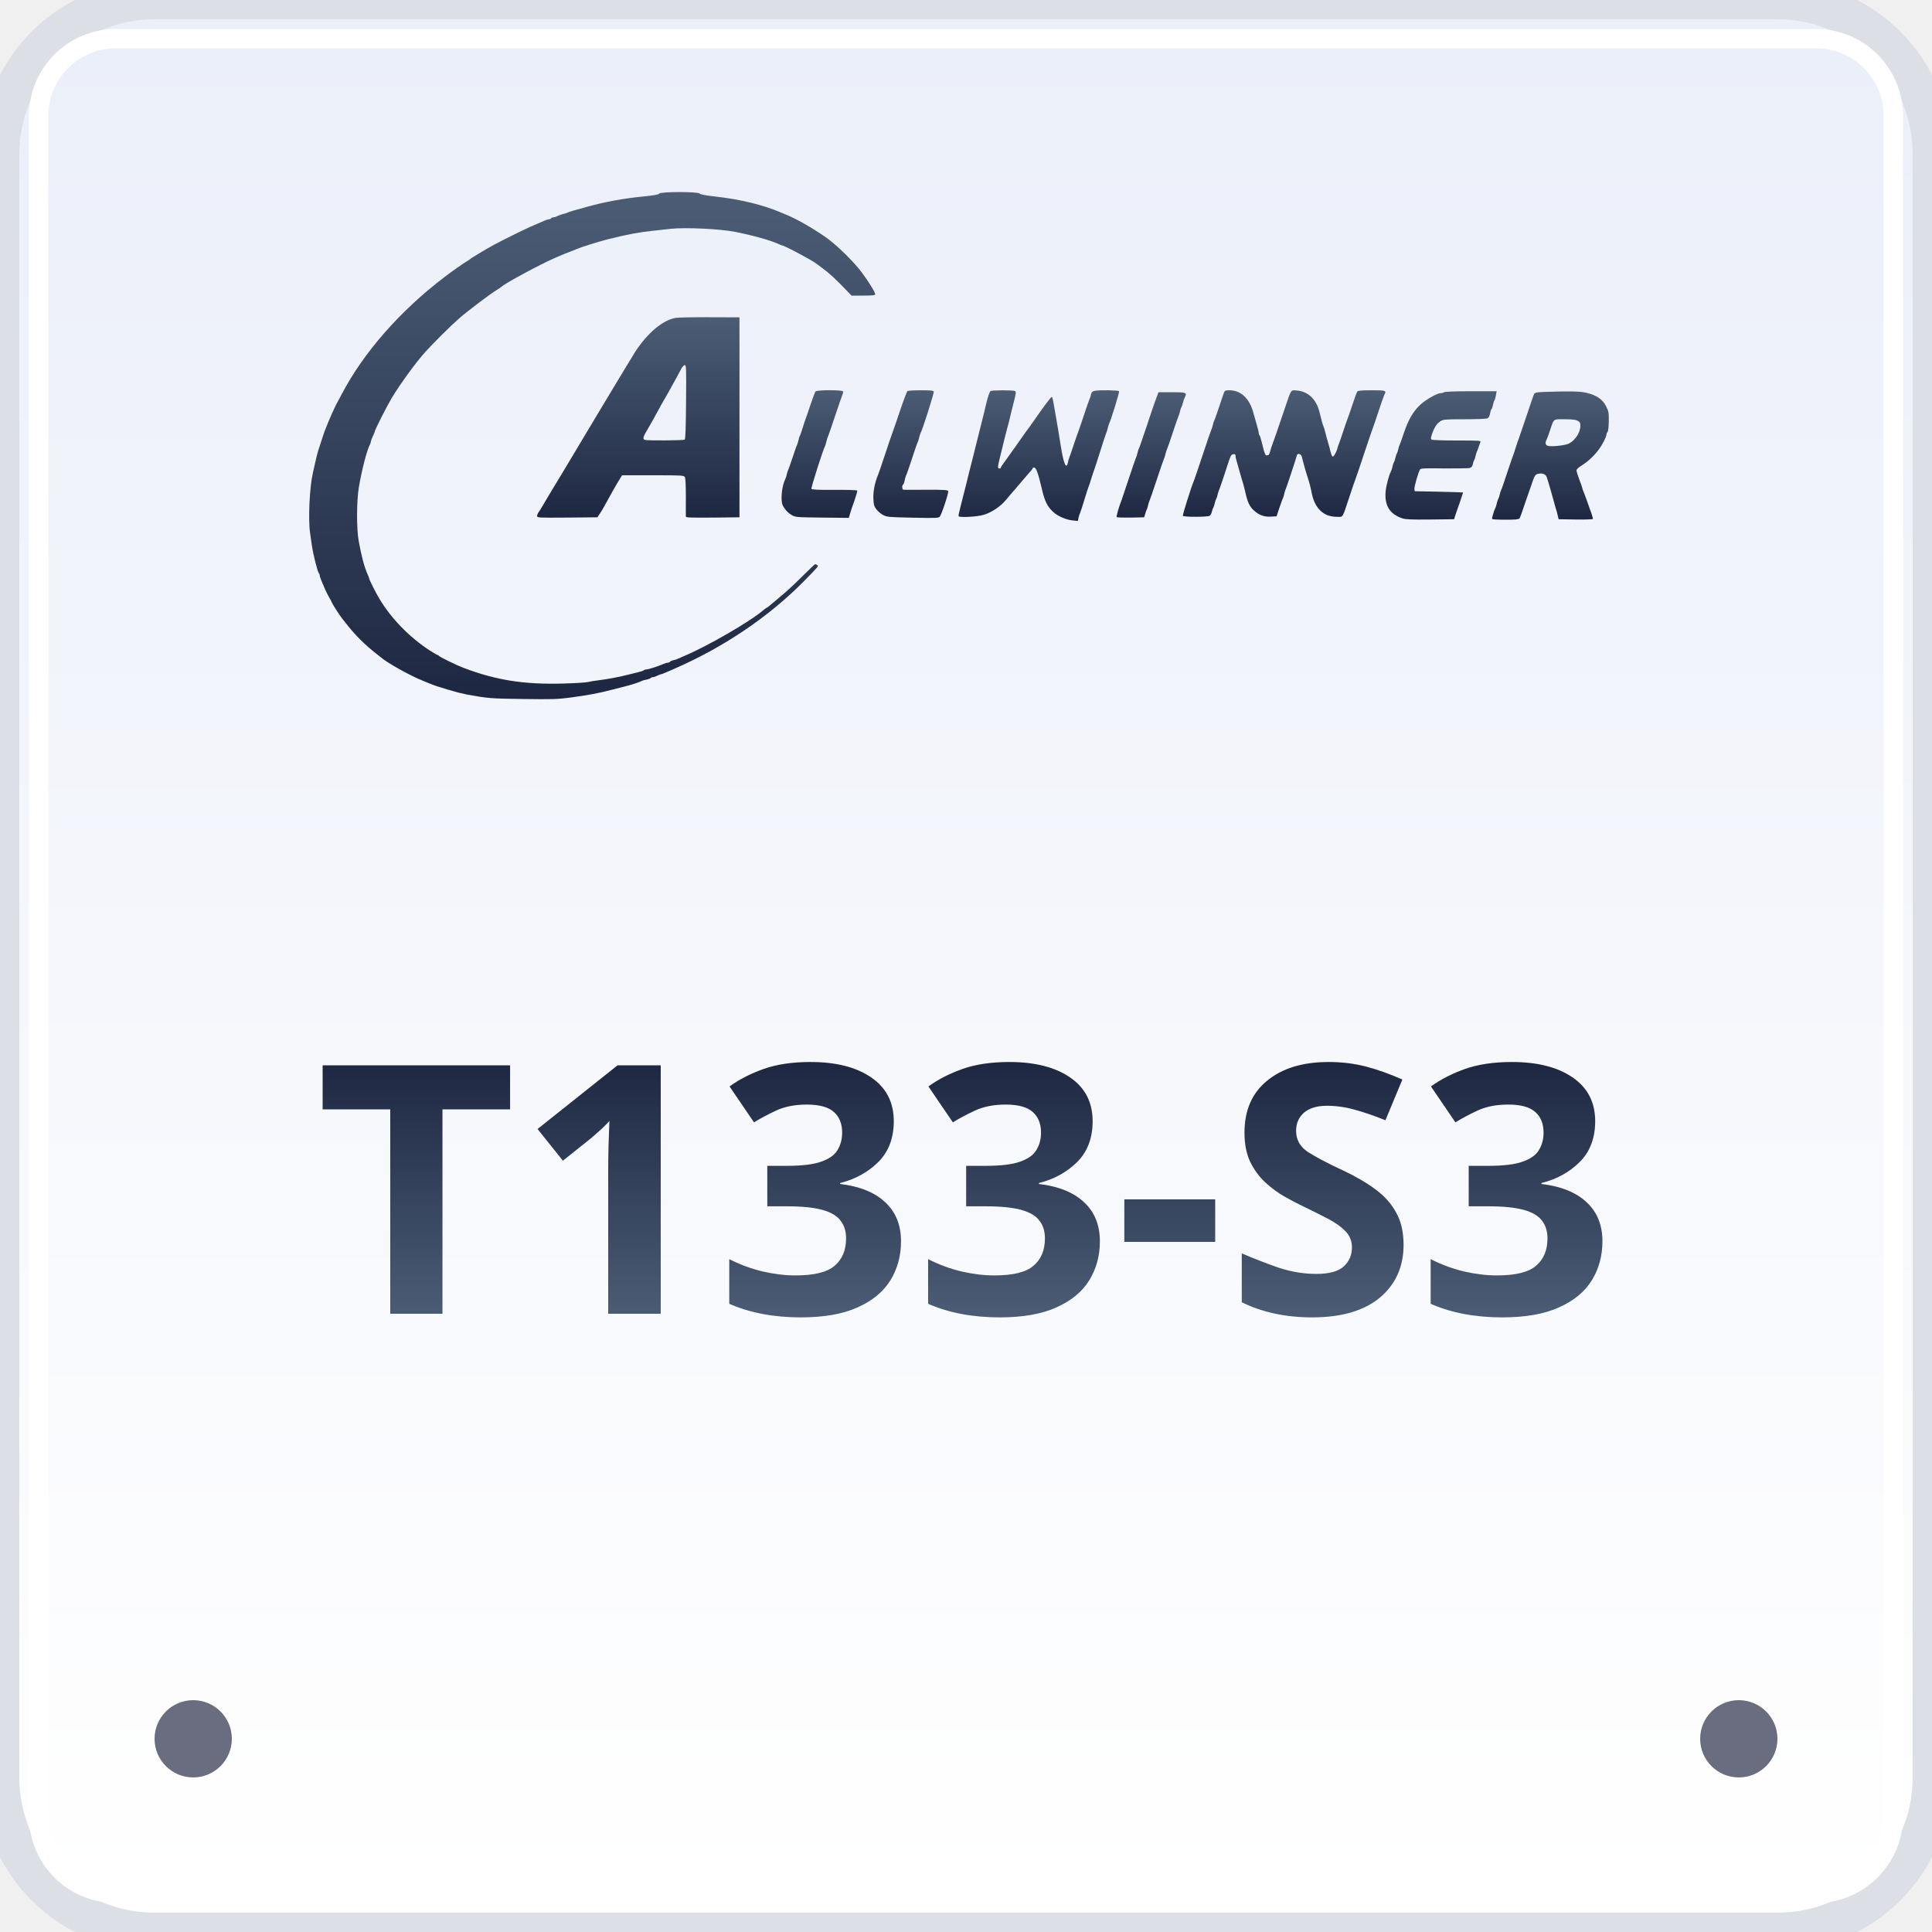
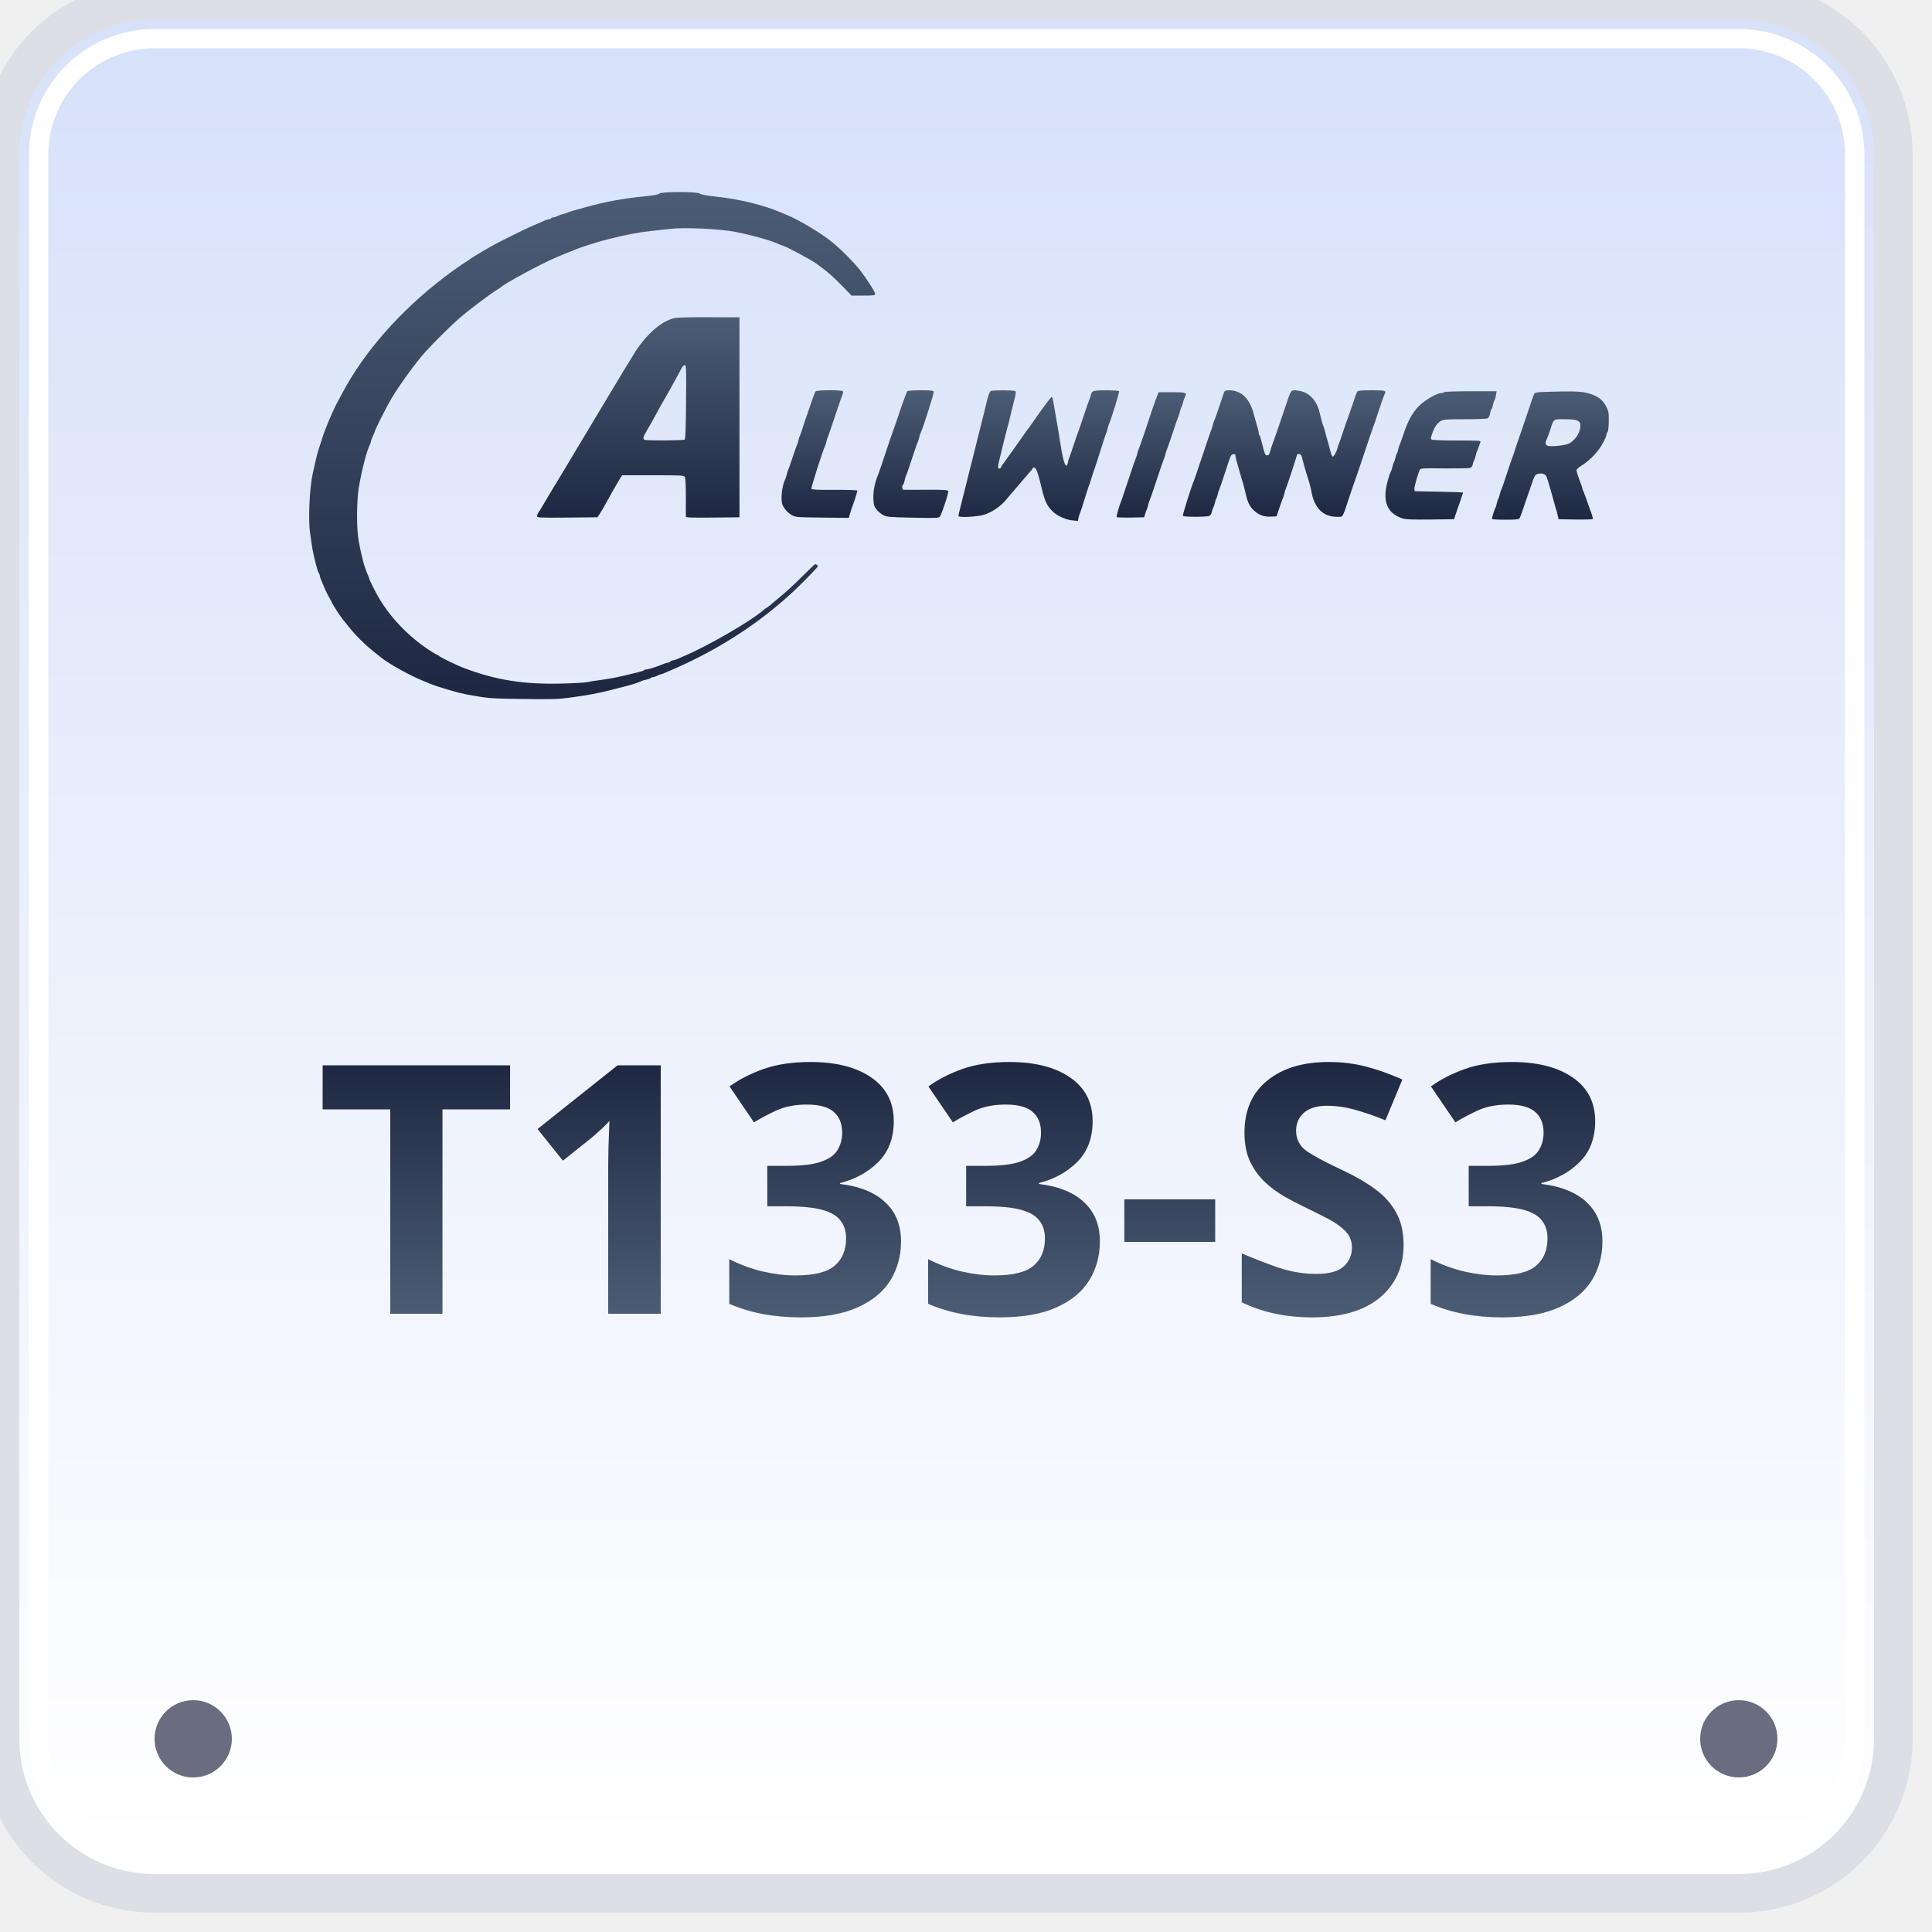
<svg xmlns="http://www.w3.org/2000/svg" width="100" height="100">
  <defs>
    <linearGradient id="soc_bg" x1="0%" y1="0%" x2="0%" y2="100%">
-       <stop offset="0%" style="stop-color:#ebeff9;stop-opacity:1" />
+       <stop offset="0%" style="stop-color:#d7e1f9;stop-opacity:1" />
      <stop offset="100%" style="stop-color:#ffffff;stop-opacity:1" />
    </linearGradient>
    <linearGradient id="soc_name" x1="0%" y1="0%" x2="0%" y2="100%">
      <stop offset="0%" style="stop-color:#1e2741;stop-opacity:1" />
      <stop offset="100%" style="stop-color:#4b5d75;stop-opacity:1" />
    </linearGradient>
  </defs>
-   <rect width="100" height="100" fill="url(#soc_bg)" rx="8" stroke="#dddfe6" stroke-width="2" />
-   <rect x="2" y="2" width="96" height="96" fill="url(#soc_bg)" rx="4" stroke="#ffffff" stroke-width="1" />
+   <rect width="98" height="98" fill="url(#soc_bg)" rx="8" stroke="#dddfe6" stroke-width="2" />
+   <rect x="2" y="2" width="94" height="94" fill="url(#soc_bg)" rx="6" stroke="#ffffff" stroke-width="1" />
  <g transform="translate(16,80) scale(0.005,-0.005)" fill="url(#soc_name)">
    <path d="M3625 13996 c-7 -10 -56 -19 -165 -30 -205 -20 -395 -55 -580 -106 -139 -38 -187 -52 -200 -59 -9 -5 -30 -12 -49 -16 -18 -4 -44 -13 -59 -21 -15 -8 -35 -14 -44 -14 -9 0 -20 -4 -23 -10 -3 -5 -13 -10 -22 -10 -8 0 -29 -6 -46 -14 -28 -13 -66 -29 -152 -66 -42 -17 -313 -152 -371 -184 -79 -43 -238 -138 -244 -146 -3 -3 -23 -17 -45 -30 -36 -21 -159 -108 -225 -159 -457 -348 -836 -779 -1061 -1209 -27 -50 -53 -100 -59 -110 -15 -28 -76 -164 -90 -202 -7 -19 -19 -48 -26 -65 -7 -16 -22 -61 -34 -100 -12 -38 -28 -88 -36 -110 -7 -22 -20 -74 -29 -115 -9 -41 -21 -93 -26 -115 -35 -152 -50 -481 -29 -622 6 -38 14 -97 19 -133 14 -94 58 -269 72 -284 5 -6 9 -16 9 -24 0 -7 8 -32 18 -55 10 -23 27 -62 37 -87 11 -25 29 -61 40 -80 12 -19 25 -44 29 -54 6 -19 90 -149 111 -173 5 -7 15 -18 20 -25 111 -144 209 -242 353 -353 7 -5 18 -15 25 -20 66 -57 298 -187 427 -239 36 -15 74 -31 85 -35 33 -14 105 -38 185 -61 41 -11 91 -25 110 -31 19 -5 60 -14 90 -20 210 -38 243 -41 575 -45 302 -4 357 -3 490 15 199 27 286 44 430 81 66 17 138 36 160 41 46 11 123 37 146 49 9 5 33 12 53 15 20 4 39 11 42 16 3 5 13 9 22 9 9 0 30 7 46 15 15 8 33 15 38 15 5 0 30 9 56 21 26 11 56 24 67 29 519 224 989 541 1355 911 154 157 156 159 140 169 -8 5 -18 10 -21 10 -4 0 -60 -53 -125 -118 -118 -117 -166 -160 -258 -237 -26 -22 -62 -52 -80 -67 -17 -15 -34 -28 -37 -28 -3 0 -19 -11 -35 -25 -136 -118 -589 -380 -829 -479 -22 -10 -47 -21 -55 -25 -9 -5 -30 -12 -48 -15 -17 -4 -34 -12 -37 -17 -4 -5 -13 -9 -22 -9 -8 0 -29 -6 -46 -14 -50 -22 -155 -56 -175 -56 -10 0 -22 -4 -28 -9 -5 -5 -31 -14 -59 -20 -27 -7 -77 -19 -110 -27 -85 -22 -197 -43 -290 -55 -44 -5 -99 -14 -123 -20 -24 -5 -139 -12 -255 -15 -400 -11 -688 34 -1022 160 -80 30 -258 117 -263 128 -2 5 -8 8 -13 8 -4 0 -40 20 -78 45 -211 137 -399 329 -523 536 -41 68 -108 202 -108 216 0 3 -6 19 -14 36 -36 83 -61 177 -92 342 -24 125 -23 413 0 555 31 185 83 388 117 452 5 10 9 23 9 30 1 7 9 31 20 53 11 22 19 44 20 48 0 17 126 265 176 348 88 146 256 377 349 478 87 96 264 272 347 344 90 79 323 255 393 297 22 13 42 27 45 30 24 30 408 237 555 300 28 12 59 25 70 30 11 5 45 19 75 30 30 11 64 25 75 30 50 22 238 81 335 105 203 50 310 70 450 85 52 6 138 15 190 21 150 17 513 0 670 -31 185 -37 367 -88 447 -125 17 -8 34 -15 37 -15 24 0 315 -155 361 -192 6 -5 33 -25 60 -45 70 -52 127 -104 220 -200 l80 -83 123 0 c101 0 122 3 122 15 0 20 -70 133 -143 230 -77 102 -229 253 -335 334 -114 86 -300 196 -412 245 -19 8 -55 23 -80 34 -185 80 -430 140 -690 168 -96 11 -149 21 -156 30 -17 21 -405 21 -419 0z" />
    <path d="M3791 12709 c-133 -26 -282 -151 -411 -344 -18 -27 -192 -315 -387 -640 -194 -324 -357 -597 -362 -605 -32 -50 -216 -358 -225 -375 -6 -11 -19 -31 -28 -44 -10 -13 -18 -32 -18 -42 0 -19 12 -19 312 -17 l312 3 27 40 c15 22 40 65 56 95 39 73 120 216 150 263 l23 37 320 0 c309 0 320 -1 330 -20 7 -12 10 -92 10 -208 0 -103 -1 -193 0 -200 0 -10 59 -12 278 -10 l277 3 0 1035 0 1035 -310 1 c-170 1 -330 -2 -354 -7z m111 -871 c-2 -263 -6 -384 -14 -389 -14 -9 -390 -11 -412 -3 -24 9 -20 30 18 93 36 60 67 116 124 221 19 36 38 70 42 75 4 6 31 53 60 105 29 52 67 120 83 150 17 30 39 72 50 93 10 20 26 37 36 37 15 0 16 -33 13 -382z" />
    <path d="M5242 11948 c-5 -7 -29 -69 -52 -138 -23 -69 -45 -134 -50 -145 -4 -11 -19 -54 -31 -95 -13 -41 -26 -79 -30 -85 -4 -5 -10 -26 -14 -45 -4 -19 -11 -41 -16 -50 -4 -8 -24 -64 -44 -125 -20 -60 -40 -117 -44 -125 -5 -9 -12 -31 -16 -50 -4 -19 -11 -41 -16 -50 -36 -70 -51 -224 -26 -272 22 -43 53 -76 93 -100 38 -22 47 -23 315 -26 l276 -3 11 38 c5 21 26 83 46 137 19 54 33 103 30 108 -3 5 -109 8 -236 7 -170 -1 -233 2 -238 11 -6 10 122 412 142 445 3 6 9 26 13 45 4 19 11 41 16 50 4 8 38 105 74 215 37 110 71 210 77 222 6 11 7 26 4 32 -10 16 -270 15 -284 -1z" />
    <path d="M6194 11952 c-6 -4 -41 -97 -78 -207 -37 -110 -71 -209 -76 -220 -5 -11 -38 -110 -75 -220 -36 -110 -70 -209 -75 -220 -33 -76 -52 -171 -49 -244 3 -67 8 -83 32 -114 15 -21 47 -47 70 -59 39 -20 60 -22 307 -27 233 -5 266 -4 278 10 20 23 94 248 88 265 -5 12 -43 15 -228 14 -123 0 -229 -1 -235 0 -15 0 -18 46 -4 54 5 3 12 22 16 42 3 20 10 44 15 53 6 9 32 86 60 171 28 85 54 162 59 170 5 9 12 31 16 50 4 19 11 41 16 50 21 38 140 413 135 426 -4 11 -31 14 -133 14 -70 0 -133 -4 -139 -8z" />
    <path d="M7055 11952 c-11 -7 -28 -55 -46 -132 -10 -44 -23 -98 -53 -217 -8 -32 -22 -87 -31 -123 -9 -36 -23 -92 -31 -125 -8 -33 -22 -87 -30 -120 -8 -33 -22 -86 -30 -117 -7 -32 -21 -84 -28 -115 -8 -32 -22 -85 -30 -118 -8 -33 -24 -96 -35 -139 -12 -44 -20 -84 -18 -89 5 -17 194 -7 262 14 81 25 172 86 227 152 24 29 47 57 53 63 16 18 56 64 115 134 30 35 67 78 82 95 16 16 28 33 28 38 0 4 7 7 15 7 21 0 42 -58 80 -220 31 -132 56 -182 117 -239 47 -44 134 -82 199 -88 l57 -6 7 34 c4 18 11 40 16 49 4 8 24 69 44 135 20 66 40 129 45 140 5 11 19 52 30 90 12 39 26 79 30 90 5 11 31 94 60 185 28 91 55 172 59 180 5 9 12 31 16 50 4 19 11 41 15 50 20 39 110 331 105 340 -7 11 -204 14 -253 4 -24 -5 -32 -13 -38 -37 -3 -17 -10 -38 -15 -47 -4 -8 -31 -85 -59 -170 -28 -85 -55 -164 -60 -175 -5 -11 -25 -69 -45 -130 -20 -60 -40 -119 -45 -130 -5 -11 -12 -35 -15 -52 -16 -81 -46 -10 -74 172 -5 33 -17 103 -25 155 -9 52 -23 136 -32 185 -24 144 -29 166 -37 166 -8 0 -94 -115 -177 -236 -25 -36 -52 -74 -60 -85 -8 -10 -21 -26 -28 -37 -7 -10 -35 -49 -62 -88 -27 -38 -55 -78 -62 -88 -25 -36 -108 -152 -123 -172 -8 -10 -15 -23 -15 -27 0 -4 -7 -8 -16 -8 -18 0 -17 19 10 125 8 33 26 107 40 165 15 58 31 121 36 140 6 19 15 55 21 80 10 44 22 93 54 219 12 52 13 66 3 73 -16 10 -239 10 -253 0z" />
    <path d="M9471 11937 c-5 -12 -27 -78 -50 -147 -23 -69 -45 -132 -50 -140 -5 -9 -12 -31 -16 -50 -4 -19 -11 -41 -16 -50 -4 -8 -45 -125 -89 -260 -45 -135 -85 -254 -90 -265 -27 -60 -120 -357 -115 -365 8 -13 251 -13 275 0 10 5 22 24 25 42 4 18 11 38 15 43 4 6 11 26 15 45 4 19 11 40 15 45 4 6 11 26 15 45 4 19 11 41 16 50 4 8 31 87 60 175 62 193 61 189 88 193 16 3 21 -2 21 -17 0 -11 6 -40 14 -63 7 -24 23 -79 35 -123 13 -44 26 -91 31 -105 4 -14 16 -59 25 -100 21 -92 43 -136 86 -175 53 -48 106 -67 174 -63 l60 3 30 90 c17 50 33 95 37 100 3 6 9 26 13 45 4 19 11 41 16 50 6 12 97 285 115 348 7 24 43 13 50 -15 7 -32 41 -155 54 -193 22 -66 39 -129 45 -165 30 -174 121 -265 265 -265 67 0 52 -24 130 210 28 85 55 164 60 175 5 11 45 130 90 265 45 135 85 254 90 265 5 11 32 90 60 175 28 85 55 163 60 172 25 45 18 48 -129 48 -103 0 -141 -3 -150 -13 -6 -7 -29 -69 -51 -138 -23 -68 -45 -133 -50 -144 -5 -11 -25 -69 -45 -130 -20 -60 -40 -119 -45 -130 -5 -11 -12 -31 -15 -45 -10 -41 -39 -90 -50 -87 -5 2 -15 26 -22 53 -6 27 -19 74 -28 104 -9 30 -21 73 -26 95 -5 22 -13 49 -18 60 -9 19 -20 61 -42 150 -31 129 -117 212 -229 222 -69 7 -62 17 -124 -168 -70 -209 -127 -372 -136 -394 -5 -11 -14 -39 -20 -62 -6 -24 -15 -44 -20 -44 -6 -1 -15 -2 -22 -3 -6 -1 -17 23 -25 52 -7 28 -19 74 -26 101 -6 27 -15 53 -20 57 -4 4 -7 15 -7 24 0 9 -9 48 -21 86 -11 38 -27 94 -35 124 -41 148 -129 229 -247 230 -40 0 -49 -3 -56 -23z" />
    <path d="M11750 11940 c-8 -5 -25 -10 -36 -10 -39 0 -164 -73 -217 -125 -70 -68 -118 -151 -162 -281 -20 -60 -40 -116 -44 -124 -5 -9 -12 -31 -16 -50 -4 -19 -11 -39 -15 -45 -4 -5 -11 -26 -15 -45 -4 -19 -11 -39 -15 -45 -4 -5 -11 -26 -15 -45 -4 -19 -11 -41 -16 -50 -21 -39 -49 -146 -55 -207 -13 -146 42 -235 173 -279 33 -11 96 -14 289 -12 l247 3 9 30 c5 17 12 37 15 45 13 34 70 200 69 202 -1 1 -113 5 -251 8 l-250 5 -3 23 c-3 22 40 173 58 202 7 12 47 14 247 11 132 -1 251 1 265 4 20 5 29 15 34 38 3 18 10 37 14 42 4 6 11 26 15 45 4 19 11 41 16 50 4 8 12 29 17 45 6 17 13 38 17 48 7 16 -9 17 -241 17 -137 0 -255 4 -263 9 -11 7 -11 16 3 57 23 69 51 111 88 134 30 18 51 20 251 20 124 0 226 4 237 10 11 6 21 26 25 50 4 22 10 42 15 45 4 3 11 22 15 42 4 21 11 43 15 48 5 6 12 30 16 53 l7 42 -264 0 c-153 0 -270 -4 -279 -10z" />
    <path d="M12788 11943 c-80 -3 -99 -7 -107 -21 -5 -9 -41 -114 -80 -232 -40 -118 -76 -224 -80 -235 -5 -11 -19 -51 -31 -90 -11 -38 -25 -79 -30 -90 -5 -11 -32 -90 -60 -175 -28 -85 -54 -162 -59 -170 -5 -9 -12 -31 -16 -50 -4 -19 -11 -39 -15 -45 -4 -5 -11 -26 -15 -45 -4 -19 -10 -39 -13 -45 -14 -22 -40 -110 -36 -117 3 -5 65 -8 138 -8 99 0 136 3 145 13 6 8 22 49 36 93 15 43 29 86 32 94 3 8 25 71 49 140 39 116 44 126 72 134 44 12 81 0 93 -32 11 -27 61 -200 81 -277 5 -22 13 -47 16 -55 3 -8 11 -35 16 -60 l11 -45 178 -3 c97 -1 177 1 177 6 0 10 -17 67 -30 97 -4 11 -18 49 -30 85 -12 36 -29 79 -36 97 -8 17 -14 35 -14 40 0 5 -13 44 -30 86 -16 43 -30 87 -30 97 0 11 19 30 50 49 65 40 133 103 180 167 39 52 80 133 80 156 0 8 5 19 11 25 7 7 12 52 13 111 1 90 -1 103 -28 157 -36 71 -99 114 -201 138 -69 17 -162 19 -437 10z m342 -298 c25 -13 30 -22 30 -53 0 -72 -59 -159 -127 -187 -40 -17 -171 -30 -207 -21 -28 7 -34 32 -16 64 5 9 21 53 36 97 41 124 29 115 150 115 75 0 114 -4 134 -15z" />
    <path d="M8762 11858 c-17 -46 -60 -173 -96 -283 -37 -110 -70 -207 -75 -215 -5 -9 -12 -31 -16 -50 -4 -19 -11 -41 -16 -50 -4 -8 -38 -105 -74 -215 -37 -110 -69 -207 -72 -215 -28 -69 -59 -176 -53 -183 3 -4 69 -6 145 -5 l139 3 11 35 c5 19 13 40 16 45 4 6 10 26 14 45 4 19 11 41 16 50 4 8 38 105 74 215 36 110 70 207 74 215 5 9 12 31 16 50 4 19 11 41 16 50 4 8 31 85 59 170 28 85 55 162 59 170 5 9 12 31 16 50 4 19 11 40 15 45 4 6 11 25 15 43 4 18 13 45 20 59 26 49 15 53 -135 53 l-137 0 -31 -82z" />
  </g>
  <text x="50" y="68" fill="url(#soc_name)" text-anchor="middle">
    <tspan style="font: 600 18px sans-serif">T133-S3</tspan>
  </text>
  <circle cx="10" cy="90" r="2" fill="#6a6c7f" />
  <circle cx="90" cy="90" r="2" fill="#6a6c7f" />
</svg>
